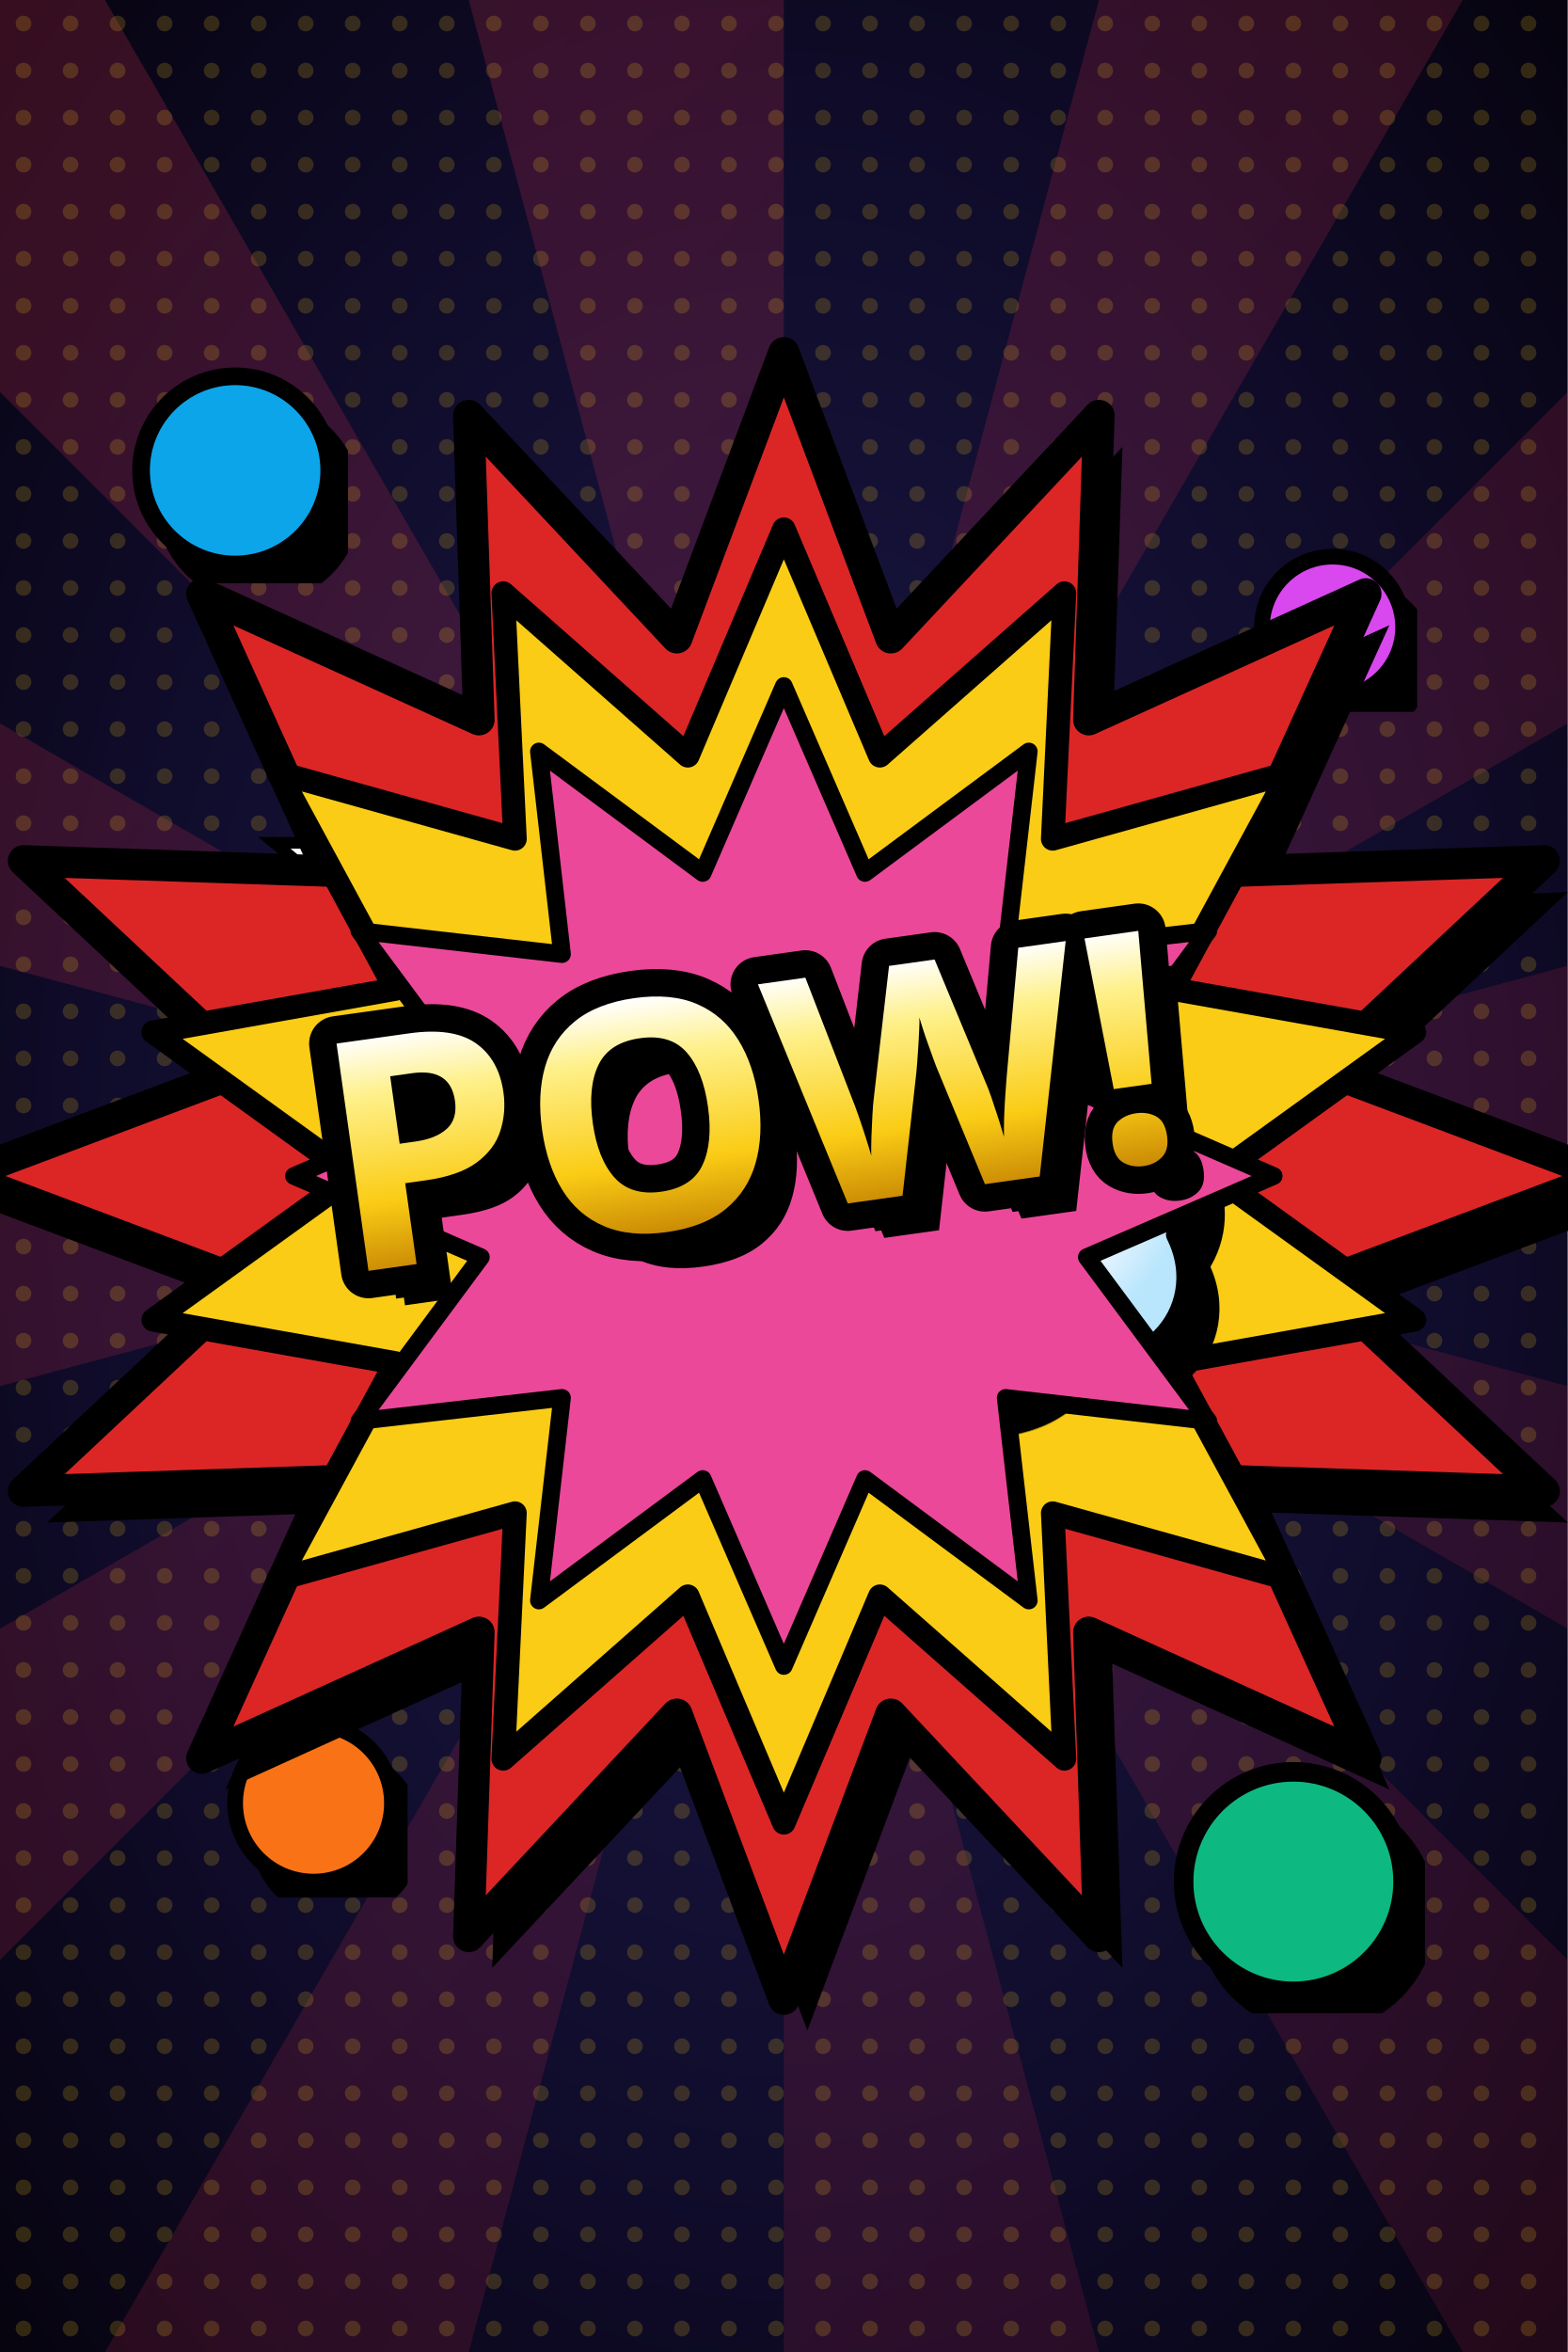
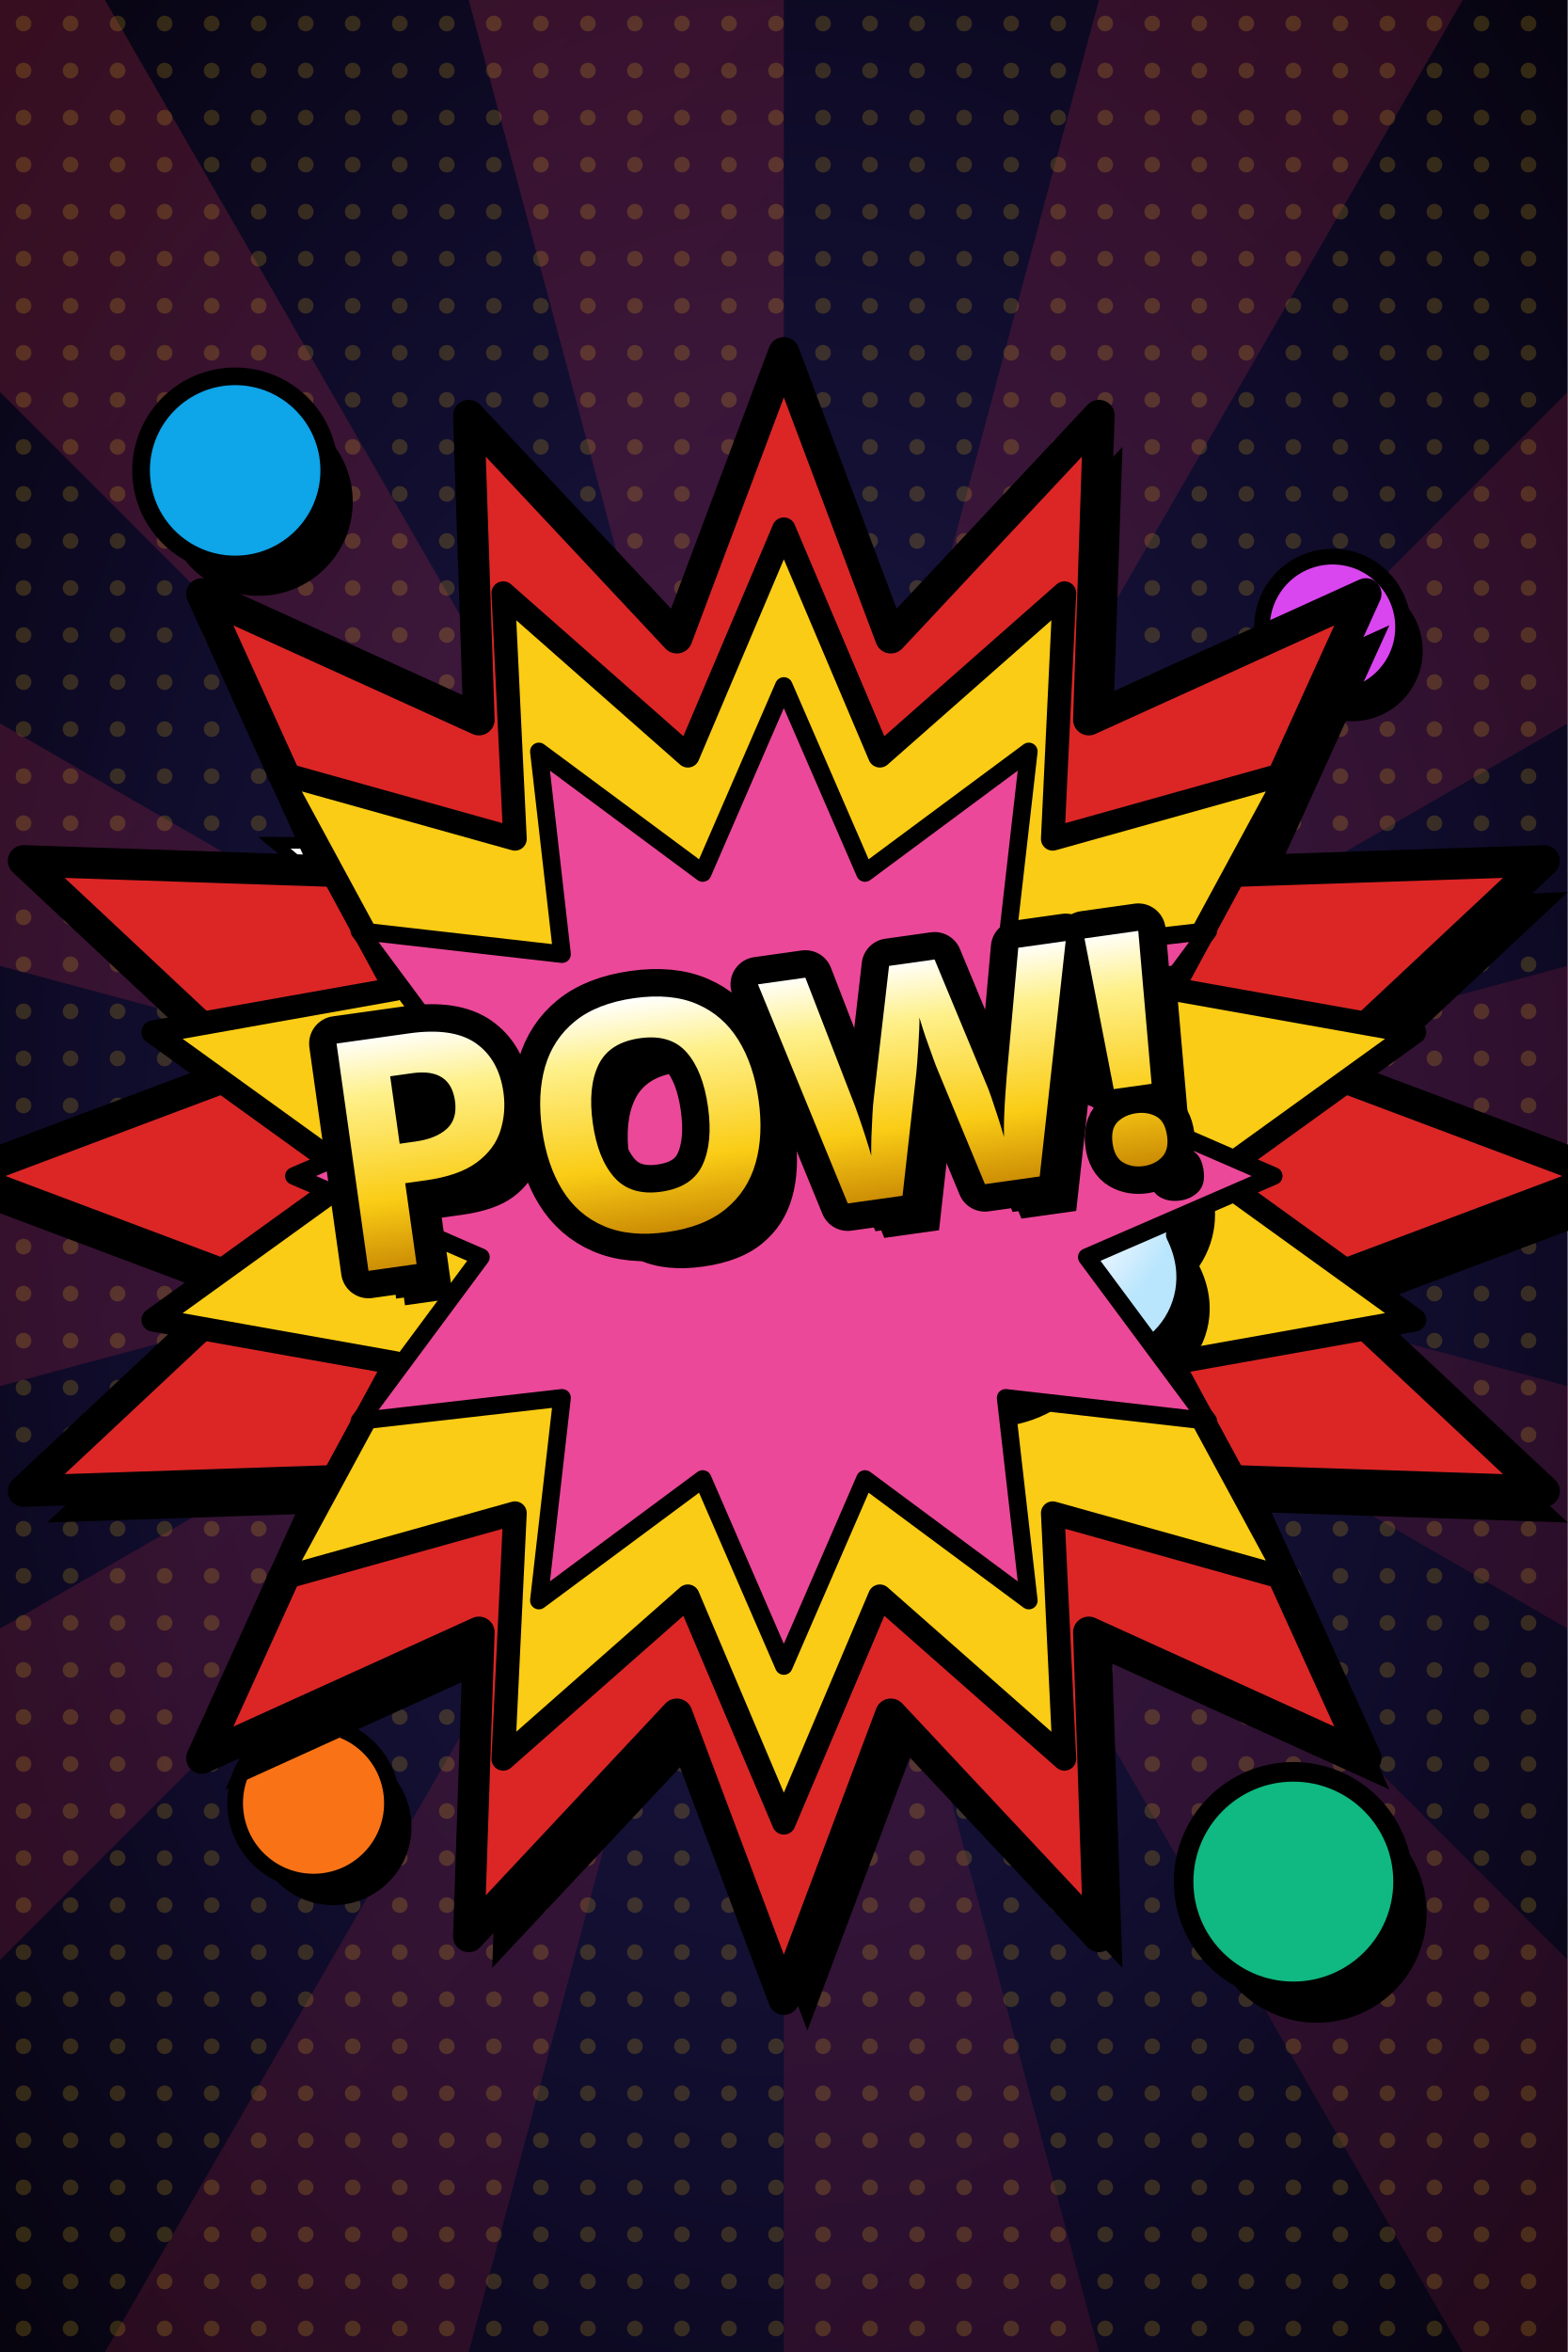
<svg xmlns="http://www.w3.org/2000/svg" width="400" height="600" viewBox="0 0 400 600">
  <defs>
    <radialGradient id="bgGrad" cx="50%" cy="50%" r="75%">
      <stop offset="0%" stop-color="#1e1b4b" />
      <stop offset="60%" stop-color="#0f0b29" />
      <stop offset="100%" stop-color="#05020a" />
    </radialGradient>
    <linearGradient id="rayGrad" x1="0" y1="0" x2="1" y2="1">
      <stop offset="0%" stop-color="#f43f5e" stop-opacity="0.3" />
      <stop offset="100%" stop-color="#881337" stop-opacity="0.1" />
    </linearGradient>
    <pattern id="halftone" x="0" y="0" width="12" height="12" patternUnits="userSpaceOnUse">
      <circle cx="6" cy="6" r="2" fill="#facc15" opacity="0.18" />
    </pattern>
-     <filter id="shadow" x="-10%" y="-10%" width="120%" height="120%">
-       <feDropShadow dx="6" dy="8" stdDeviation="0" flood-color="#000000" flood-opacity="1" />
-     </filter>
    <linearGradient id="textGrad" x1="0" y1="0" x2="0" y2="1">
      <stop offset="0%" stop-color="#ffffff" />
      <stop offset="25%" stop-color="#fef08a" />
      <stop offset="70%" stop-color="#facc15" />
      <stop offset="100%" stop-color="#ca8a04" />
    </linearGradient>
    <radialGradient id="bubbleGrad" cx="40%" cy="40%" r="60%">
      <stop offset="0%" stop-color="#ffffff" />
      <stop offset="85%" stop-color="#e0f2fe" />
      <stop offset="100%" stop-color="#bae6fd" />
    </radialGradient>
  </defs>
  <rect width="100%" height="100%" fill="url(#bgGrad)" />
  <path d="M 200 300 L 876.1 481.2 L 806.2 650.0 Z M 200 300 L 695.0 795.0 L 550.0 906.2 Z M 200 300 L 381.2 976.1 L 200.0 1000.0 Z M 200 300 L 18.8 976.1 L -150.0 906.2 Z M 200 300 L -295.0 795.0 L -406.2 650.0 Z M 200 300 L -476.1 481.2 L -500.0 300.0 Z M 200 300 L -476.1 118.8 L -406.2 -50.0 Z M 200 300 L -295.0 -195.0 L -150.0 -306.2 Z M 200 300 L 18.8 -376.1 L 200.0 -400.0 Z M 200 300 L 381.2 -376.1 L 550.0 -306.2 Z M 200 300 L 695.0 -195.0 L 806.2 -50.0 Z M 200 300 L 876.1 118.8 L 900.0 300.0 Z" fill="url(#rayGrad)" />
  <rect width="100%" height="100%" fill="url(#halftone)" />
-   <circle cx="60" cy="120" r="24" fill="#0ea5e9" stroke="#000000" stroke-width="4.5" filter="url(#shadow)" />
-   <circle cx="340" cy="160" r="18" fill="#d946ef" stroke="#000000" stroke-width="4" filter="url(#shadow)" />
-   <circle cx="330" cy="480" r="28" fill="#10b981" stroke="#000000" stroke-width="5" filter="url(#shadow)" />
-   <circle cx="80" cy="460" r="20" fill="#f97316" stroke="#000000" stroke-width="4" filter="url(#shadow)" />
+   <circle cx="66" cy="128" r="24" fill="#000000" />
+   <circle cx="60" cy="120" r="24" fill="#0ea5e9" stroke="#000000" stroke-width="4.5" />
+   <circle cx="345" cy="166" r="18" fill="#000000" />
+   <circle cx="340" cy="160" r="18" fill="#d946ef" stroke="#000000" stroke-width="4" />
+   <circle cx="336" cy="488" r="28" fill="#000000" />
+   <circle cx="330" cy="480" r="28" fill="#10b981" stroke="#000000" stroke-width="5" />
+   <circle cx="85" cy="466" r="20" fill="#000000" />
+   <circle cx="80" cy="460" r="20" fill="#f97316" stroke="#000000" stroke-width="4" />
  <path d="M 90,200 L 95,215 L 110,215 L 98,225 L 102,240 L 90,230 L 78,240 L 82,225 L 70,215 L 85,215 Z" fill="#ffffff" stroke="#000000" stroke-width="3" />
  <path d="M 300,380 L 304,392 L 316,392 L 306,400 L 310,412 L 300,404 L 290,412 L 294,400 L 284,392 L 296,392 Z" fill="#facc15" stroke="#000000" stroke-width="3" />
  <path d="M 200.0,90.0 L 227.3,162.7 L 280.4,106.0 L 277.8,183.6 L 348.5,151.5 L 316.4,222.2 L 394.0,219.6 L 337.3,272.7 L 410.0,300.0 L 337.3,327.3 L 394.0,380.4 L 316.4,377.8 L 348.5,448.5 L 277.8,416.4 L 280.4,494.0 L 227.3,437.3 L 200.0,510.0 L 172.7,437.3 L 119.6,494.0 L 122.2,416.4 L 51.5,448.5 L 83.6,377.8 L 6.0,380.4 L 62.7,327.3 L -10.0,300.0 L 62.7,272.7 L 6.0,219.6 L 83.6,222.2 L 51.5,151.5 L 122.2,183.6 L 119.6,106.0 L 172.7,162.7 Z" fill="#000000" transform="translate(6, 8)" />
  <path d="M 200.0,90.0 L 227.3,162.7 L 280.4,106.0 L 277.8,183.6 L 348.5,151.5 L 316.4,222.2 L 394.0,219.6 L 337.3,272.7 L 410.0,300.0 L 337.3,327.3 L 394.0,380.4 L 316.4,377.8 L 348.5,448.5 L 277.8,416.4 L 280.4,494.0 L 227.3,437.3 L 200.0,510.0 L 172.7,437.3 L 119.6,494.0 L 122.2,416.4 L 51.5,448.5 L 83.6,377.8 L 6.0,380.4 L 62.7,327.3 L -10.0,300.0 L 62.7,272.7 L 6.0,219.6 L 83.6,222.2 L 51.5,151.5 L 122.2,183.6 L 119.6,106.0 L 172.7,162.7 Z" fill="#dc2626" stroke="#000000" stroke-width="8" stroke-linejoin="round" />
  <path d="M 200.0,135.0 L 224.5,192.8 L 271.6,151.3 L 268.6,214.0 L 329.0,197.1 L 299.1,252.3 L 360.9,263.3 L 310.0,300.0 L 360.9,336.7 L 299.1,347.7 L 329.0,402.9 L 268.6,386.0 L 271.6,448.7 L 224.5,407.2 L 200.0,465.0 L 175.5,407.2 L 128.4,448.7 L 131.4,386.0 L 71.0,402.9 L 100.9,347.7 L 39.1,336.7 L 90.0,300.0 L 39.1,263.3 L 100.9,252.3 L 71.0,197.1 L 131.4,214.0 L 128.4,151.3 L 175.5,192.8 Z" fill="#facc15" stroke="#000000" stroke-width="6" stroke-linejoin="round" />
-   <path d="M 230,260             C 255,245 285,260 285,280             C 300,280 310,300 300,315             C 310,335 290,355 270,345             C 260,360 230,360 220,345             C 200,355 180,340 185,320             C 170,320 165,295 180,280             C 180,260 210,245 230,260 Z" fill="url(#bubbleGrad)" stroke="#000000" stroke-width="5" stroke-linejoin="round" filter="url(#shadow)" />
+   <path d="M 230,260 C 255,245 285,260 285,280 C 300,280 310,300 300,315 C 310,335 290,355 270,345 C 260,360 230,360 220,345 C 200,355 180,340 185,320 C 170,320 165,295 180,280 C 180,260 210,245 230,260 Z" fill="#000000" transform="translate(6, 8)" />
+   <path d="M 230,260 C 255,245 285,260 285,280 C 300,280 310,300 300,315 C 310,335 290,355 270,345 C 260,360 230,360 220,345 C 200,355 180,340 185,320 C 170,320 165,295 180,280 C 180,260 210,245 230,260 Z" fill="url(#bubbleGrad)" stroke="#000000" stroke-width="5" stroke-linejoin="round" />
  <path d="M 200.0,175.0 L 220.7,222.7 L 262.5,191.7 L 256.6,243.4 L 308.3,237.5 L 277.3,279.3 L 325.0,300.0 L 277.3,320.7 L 308.3,362.5 L 256.6,356.6 L 262.5,408.3 L 220.7,377.3 L 200.0,425.0 L 179.3,377.3 L 137.5,408.3 L 143.4,356.6 L 91.7,362.5 L 122.7,320.7 L 75.0,300.0 L 122.7,279.3 L 91.7,237.5 L 143.4,243.4 L 137.5,191.7 L 179.3,222.7 Z" fill="#ec4899" stroke="#000000" stroke-width="4.5" stroke-linejoin="round" />
  <g transform="translate(195, 310) rotate(-8)">
    <text x="0" y="0" font-family="'Impact', 'Arial Black', sans-serif" font-size="82" font-weight="900" fill="#000000" text-anchor="middle" transform="translate(8, 10)">POW!</text>
    <text x="0" y="0" font-family="'Impact', 'Arial Black', sans-serif" font-size="82" font-weight="900" fill="#000000" text-anchor="middle" transform="translate(6, 8)">POW!</text>
    <text x="0" y="0" font-family="'Impact', 'Arial Black', sans-serif" font-size="82" font-weight="900" fill="#000000" text-anchor="middle" transform="translate(4, 6)">POW!</text>
    <text x="0" y="0" font-family="'Impact', 'Arial Black', sans-serif" font-size="82" font-weight="900" fill="#000000" text-anchor="middle" transform="translate(2, 3)">POW!</text>
    <text x="0" y="0" font-family="'Impact', 'Arial Black', sans-serif" font-size="82" font-weight="900" fill="#000000" stroke="#000000" stroke-width="14" stroke-linejoin="round" text-anchor="middle">POW!</text>
    <text x="0" y="0" font-family="'Impact', 'Arial Black', sans-serif" font-size="82" font-weight="900" fill="url(#textGrad)" text-anchor="middle">POW!</text>
    <text x="0" y="0" font-family="'Impact', 'Arial Black', sans-serif" font-size="82" font-weight="900" fill="none" stroke="#ffffff" stroke-width="2.5" stroke-linejoin="round" text-anchor="middle" opacity="0.85" />
  </g>
</svg>
